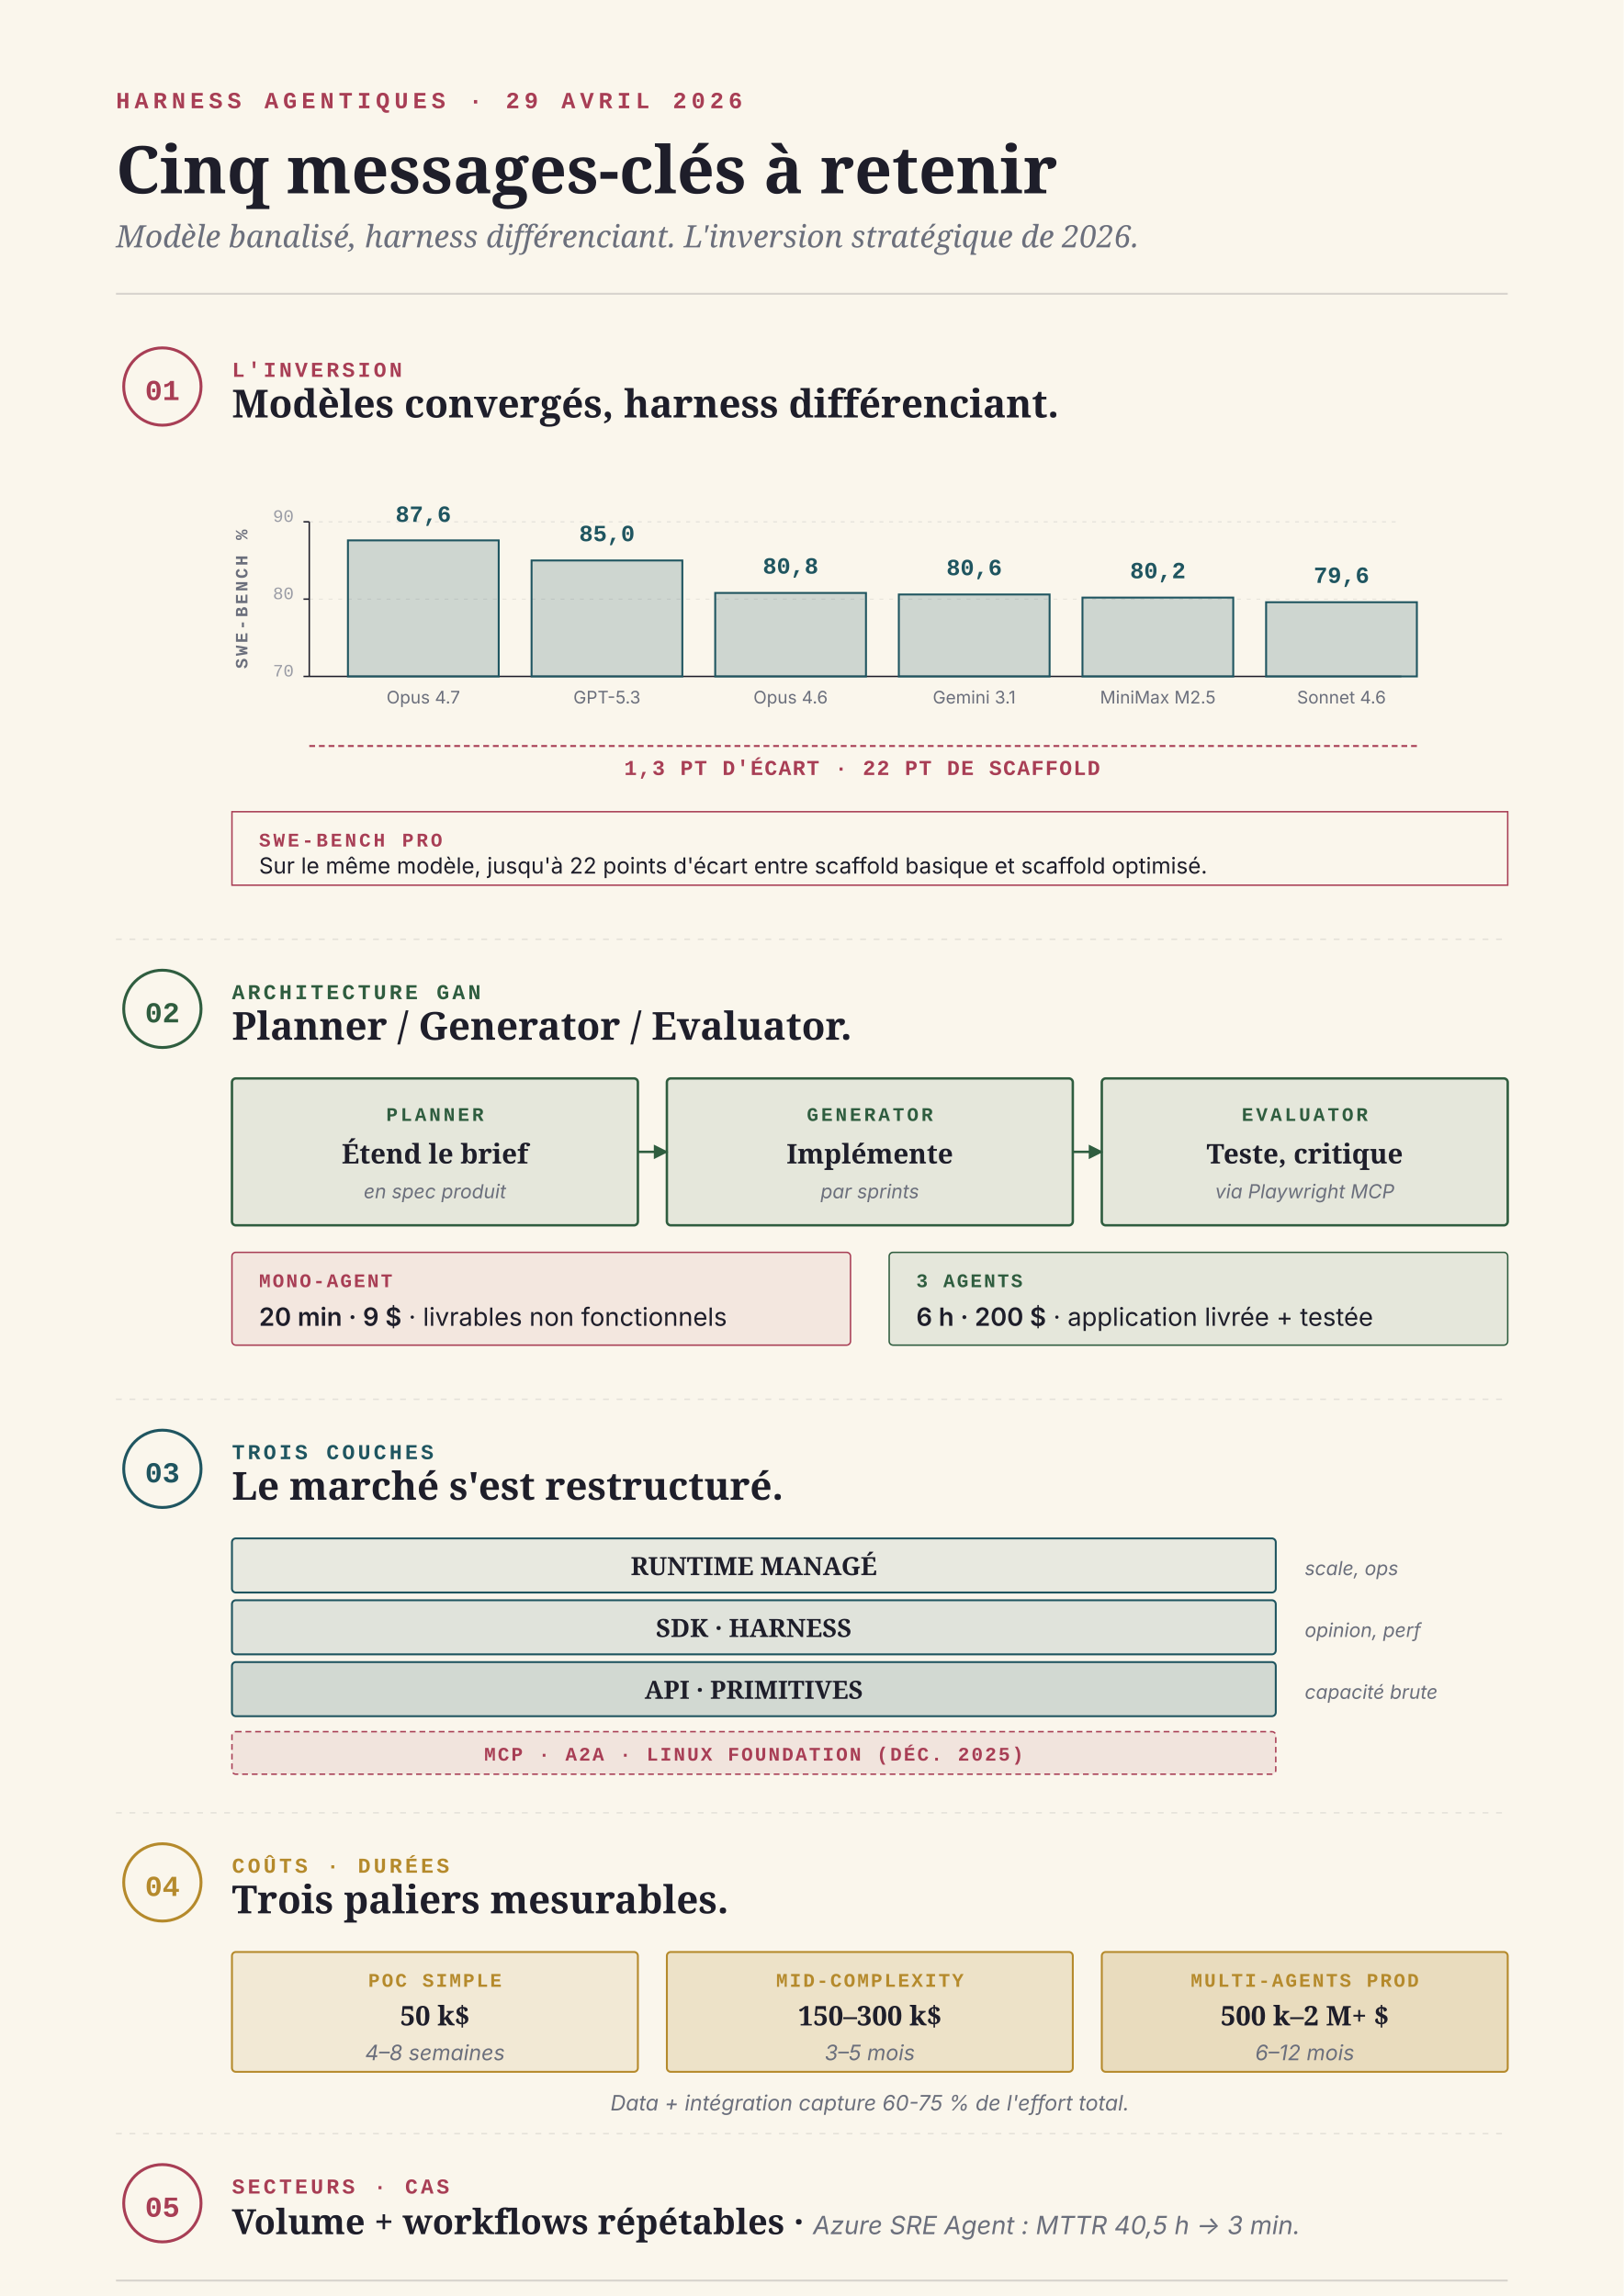
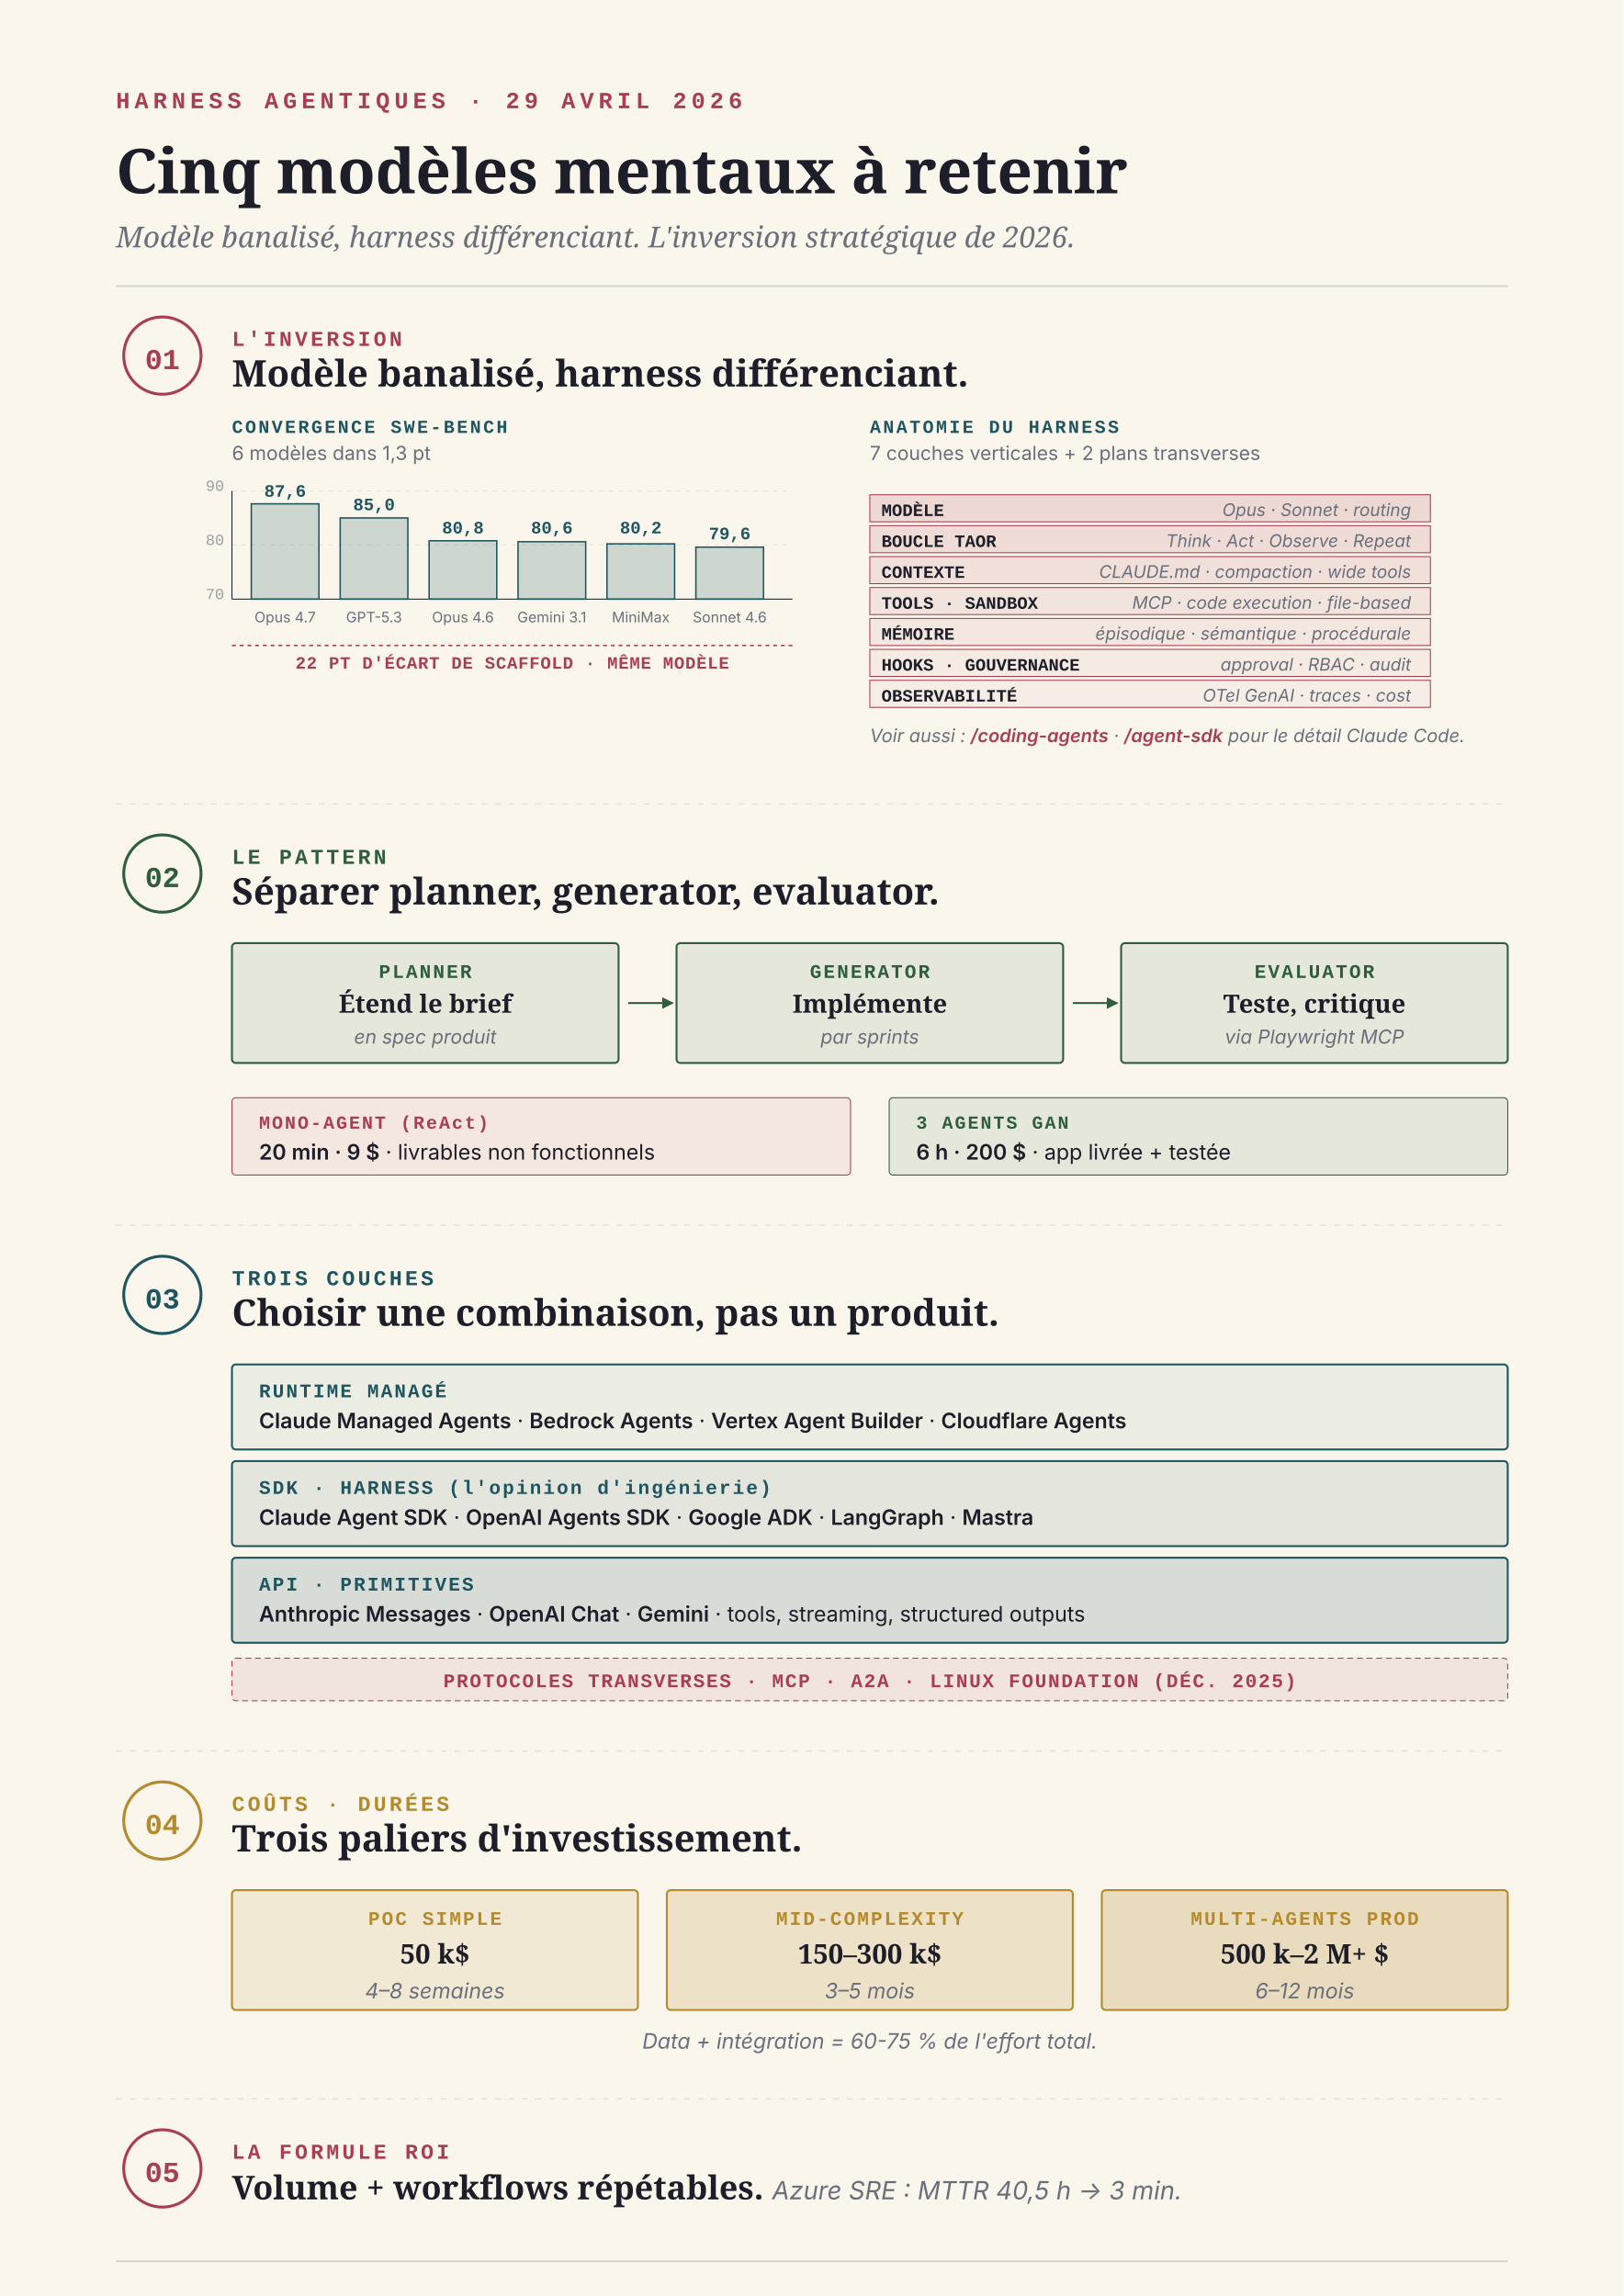
<svg xmlns="http://www.w3.org/2000/svg" viewBox="0 0 840 1188" data-schema-id="schema-00" role="img" aria-labelledby="schema-00-title schema-00-desc">
  <defs>
    <style>
      .display { font-family: 'Fraunces', 'Spectral', Georgia, serif; }
      .body    { font-family: 'Inter', system-ui, sans-serif; }
      .mono    { font-family: 'JetBrains Mono', 'Courier New', monospace; }
    </style>
+     <marker id="arr-gan" viewBox="0 0 10 10" refX="9" refY="5" markerWidth="6" markerHeight="6" orient="auto">
+       <path d="M 0 0 L 10 5 L 0 10 z" fill="#2F5D3F" />
+     </marker>
  </defs>
  <rect x="0" y="0" width="840" height="1188" fill="#faf6ec" />
  <text x="60" y="56" class="mono" font-size="12" font-weight="600" fill="#a83e55" letter-spacing="0.20em">HARNESS AGENTIQUES · 29 AVRIL 2026</text>
-   <text x="60" y="100" class="display" font-size="34" font-weight="600" fill="#1e1e2a">Cinq messages-clés à retenir</text>
-   <text x="60" y="128" class="display" font-size="16" font-style="italic" fill="#6b6f7c">Modèle banalisé, harness différenciant. L'inversion stratégique de 2026.</text>
-   <line x1="60" y1="152" x2="780" y2="152" stroke="rgba(30,30,42,0.16)" stroke-width="1" />
+   <text x="60" y="100" class="display" font-size="32" font-weight="600" fill="#1e1e2a">Cinq modèles mentaux à retenir</text>
+   <text x="60" y="128" class="display" font-size="15" font-style="italic" fill="#6b6f7c">Modèle banalisé, harness différenciant. L'inversion stratégique de 2026.</text>
+   <line x1="60" y1="148" x2="780" y2="148" stroke="rgba(30,30,42,0.16)" stroke-width="1" />
  <g>
-     <circle cx="84" cy="200" r="20" fill="none" stroke="#a83e55" stroke-width="1.5" />
-     <text x="84" y="207" class="mono" font-size="15" font-weight="600" fill="#a83e55" text-anchor="middle">01</text>
-     <text x="120" y="195" class="mono" font-size="11" font-weight="600" fill="#a83e55" letter-spacing="0.14em">L'INVERSION</text>
-     <text x="120" y="216" class="display" font-size="20" font-weight="600" fill="#1e1e2a">Modèles convergés, harness différenciant.</text>
-     <g transform="translate(160, 248)">
-       <text x="-8" y="22" class="mono" font-size="9" fill="#9a9ca5" text-anchor="end">90</text>
-       <text x="-8" y="62" class="mono" font-size="9" fill="#9a9ca5" text-anchor="end">80</text>
-       <text x="-8" y="102" class="mono" font-size="9" fill="#9a9ca5" text-anchor="end">70</text>
-       <text x="-32" y="62" class="mono" font-size="9" font-weight="600" fill="#6b6f7c" letter-spacing="0.14em" text-anchor="middle" transform="rotate(-90, -32, 62)">SWE-BENCH %</text>
-       <line x1="0" y1="22" x2="0" y2="102" stroke="#1e1e2a" stroke-width="0.75" />
-       <line x1="-3" y1="22" x2="0" y2="22" stroke="#1e1e2a" stroke-width="0.75" />
-       <line x1="-3" y1="62" x2="0" y2="62" stroke="#1e1e2a" stroke-width="0.75" />
-       <line x1="-3" y1="102" x2="0" y2="102" stroke="#1e1e2a" stroke-width="0.75" />
-       <line x1="0" y1="22" x2="565" y2="22" stroke="rgba(30,30,42,0.12)" stroke-width="0.5" stroke-dasharray="2,3" />
-       <line x1="0" y1="62" x2="565" y2="62" stroke="rgba(30,30,42,0.10)" stroke-width="0.5" stroke-dasharray="2,3" />
-       <line x1="0" y1="102" x2="565" y2="102" stroke="#1e1e2a" stroke-width="0.75" />
-       <rect x="20" y="31.6" width="78" height="70.4" fill="#1F5560" fill-opacity="0.20" stroke="#1F5560" stroke-width="1" />
-       <text x="59" y="22" class="mono" font-size="12" font-weight="600" fill="#1F5560" text-anchor="middle">87,6</text>
-       <text x="59" y="116" class="body" font-size="9" fill="#6b6f7c" text-anchor="middle">Opus 4.7</text>
-       <rect x="115" y="42" width="78" height="60" fill="#1F5560" fill-opacity="0.20" stroke="#1F5560" stroke-width="1" />
-       <text x="154" y="32" class="mono" font-size="12" font-weight="600" fill="#1F5560" text-anchor="middle">85,0</text>
-       <text x="154" y="116" class="body" font-size="9" fill="#6b6f7c" text-anchor="middle">GPT-5.3</text>
-       <rect x="210" y="58.8" width="78" height="43.2" fill="#1F5560" fill-opacity="0.20" stroke="#1F5560" stroke-width="1" />
-       <text x="249" y="48.8" class="mono" font-size="12" font-weight="600" fill="#1F5560" text-anchor="middle">80,8</text>
-       <text x="249" y="116" class="body" font-size="9" fill="#6b6f7c" text-anchor="middle">Opus 4.6</text>
-       <rect x="305" y="59.6" width="78" height="42.4" fill="#1F5560" fill-opacity="0.20" stroke="#1F5560" stroke-width="1" />
-       <text x="344" y="49.6" class="mono" font-size="12" font-weight="600" fill="#1F5560" text-anchor="middle">80,6</text>
-       <text x="344" y="116" class="body" font-size="9" fill="#6b6f7c" text-anchor="middle">Gemini 3.1</text>
-       <rect x="400" y="61.2" width="78" height="40.8" fill="#1F5560" fill-opacity="0.20" stroke="#1F5560" stroke-width="1" />
-       <text x="439" y="51.2" class="mono" font-size="12" font-weight="600" fill="#1F5560" text-anchor="middle">80,2</text>
-       <text x="439" y="116" class="body" font-size="9" fill="#6b6f7c" text-anchor="middle">MiniMax M2.5</text>
-       <rect x="495" y="63.6" width="78" height="38.4" fill="#1F5560" fill-opacity="0.20" stroke="#1F5560" stroke-width="1" />
-       <text x="534" y="53.6" class="mono" font-size="12" font-weight="600" fill="#1F5560" text-anchor="middle">79,6</text>
-       <text x="534" y="116" class="body" font-size="9" fill="#6b6f7c" text-anchor="middle">Sonnet 4.6</text>
-       <line x1="0" y1="138" x2="573" y2="138" stroke="#a83e55" stroke-width="1" stroke-dasharray="3,2" />
-       <text x="286" y="153" class="mono" font-size="11" font-weight="600" fill="#a83e55" text-anchor="middle" letter-spacing="0.06em">1,3 PT D'ÉCART · 22 PT DE SCAFFOLD</text>
+     <circle cx="84" cy="184" r="20" fill="none" stroke="#a83e55" stroke-width="1.5" />
+     <text x="84" y="191" class="mono" font-size="15" font-weight="600" fill="#a83e55" text-anchor="middle">01</text>
+     <text x="120" y="179" class="mono" font-size="11" font-weight="600" fill="#a83e55" letter-spacing="0.14em">L'INVERSION</text>
+     <text x="120" y="200" class="display" font-size="19" font-weight="600" fill="#1e1e2a">Modèle banalisé, harness différenciant.</text>
+     <g transform="translate(120, 224)">
+       <text x="0" y="0" class="mono" font-size="9.5" font-weight="600" fill="#1F5560" letter-spacing="0.12em">CONVERGENCE SWE-BENCH</text>
+       <text x="0" y="14" class="body" font-size="10" fill="#6b6f7c">6 modèles dans 1,3 pt</text>
+       <g transform="translate(0, 24)">
+         <text x="-4" y="6" class="mono" font-size="8" fill="#9a9ca5" text-anchor="end">90</text>
+         <text x="-4" y="34" class="mono" font-size="8" fill="#9a9ca5" text-anchor="end">80</text>
+         <text x="-4" y="62" class="mono" font-size="8" fill="#9a9ca5" text-anchor="end">70</text>
+         <line x1="0" y1="6" x2="0" y2="62" stroke="#1e1e2a" stroke-width="0.5" />
+         <line x1="0" y1="62" x2="290" y2="62" stroke="#1e1e2a" stroke-width="0.5" />
+         <line x1="0" y1="6" x2="290" y2="6" stroke="rgba(30,30,42,0.10)" stroke-width="0.5" stroke-dasharray="2,3" />
+         <line x1="0" y1="34" x2="290" y2="34" stroke="rgba(30,30,42,0.10)" stroke-width="0.5" stroke-dasharray="2,3" />
+         <rect x="10" y="12.7" width="35" height="49.3" fill="#1F5560" fill-opacity="0.20" stroke="#1F5560" stroke-width="0.75" />
+         <text x="27.5" y="9" class="mono" font-size="9" font-weight="600" fill="#1F5560" text-anchor="middle">87,6</text>
+         <text x="27.5" y="74" class="body" font-size="7.5" fill="#6b6f7c" text-anchor="middle">Opus 4.7</text>
+         <rect x="56" y="20" width="35" height="42" fill="#1F5560" fill-opacity="0.20" stroke="#1F5560" stroke-width="0.75" />
+         <text x="73.5" y="16" class="mono" font-size="9" font-weight="600" fill="#1F5560" text-anchor="middle">85,0</text>
+         <text x="73.5" y="74" class="body" font-size="7.5" fill="#6b6f7c" text-anchor="middle">GPT-5.3</text>
+         <rect x="102" y="31.8" width="35" height="30.2" fill="#1F5560" fill-opacity="0.20" stroke="#1F5560" stroke-width="0.75" />
+         <text x="119.5" y="28" class="mono" font-size="9" font-weight="600" fill="#1F5560" text-anchor="middle">80,8</text>
+         <text x="119.5" y="74" class="body" font-size="7.5" fill="#6b6f7c" text-anchor="middle">Opus 4.6</text>
+         <rect x="148" y="32.3" width="35" height="29.7" fill="#1F5560" fill-opacity="0.20" stroke="#1F5560" stroke-width="0.75" />
+         <text x="165.5" y="28" class="mono" font-size="9" font-weight="600" fill="#1F5560" text-anchor="middle">80,6</text>
+         <text x="165.5" y="74" class="body" font-size="7.5" fill="#6b6f7c" text-anchor="middle">Gemini 3.1</text>
+         <rect x="194" y="33.4" width="35" height="28.6" fill="#1F5560" fill-opacity="0.20" stroke="#1F5560" stroke-width="0.75" />
+         <text x="211.5" y="28" class="mono" font-size="9" font-weight="600" fill="#1F5560" text-anchor="middle">80,2</text>
+         <text x="211.5" y="74" class="body" font-size="7.5" fill="#6b6f7c" text-anchor="middle">MiniMax</text>
+         <rect x="240" y="35.1" width="35" height="26.9" fill="#1F5560" fill-opacity="0.20" stroke="#1F5560" stroke-width="0.75" />
+         <text x="257.5" y="31" class="mono" font-size="9" font-weight="600" fill="#1F5560" text-anchor="middle">79,6</text>
+         <text x="257.5" y="74" class="body" font-size="7.5" fill="#6b6f7c" text-anchor="middle">Sonnet 4.6</text>
+         <line x1="0" y1="86" x2="290" y2="86" stroke="#a83e55" stroke-width="0.75" stroke-dasharray="2,2" />
+         <text x="145" y="98" class="mono" font-size="9" font-weight="600" fill="#a83e55" text-anchor="middle" letter-spacing="0.04em">22 PT D'ÉCART DE SCAFFOLD · MÊME MODÈLE</text>
+       </g>
    </g>
-     <g transform="translate(120, 420)">
-       <rect x="0" y="0" width="660" height="38" fill="#faf6ec" stroke="#a83e55" stroke-width="0.75" />
-       <text x="14" y="18" class="mono" font-size="10" font-weight="600" fill="#a83e55" letter-spacing="0.14em">SWE-BENCH PRO</text>
-       <text x="14" y="32" class="body" font-size="11.5" fill="#1e1e2a">Sur le même modèle, jusqu'à 22 points d'écart entre scaffold basique et scaffold optimisé.</text>
+     <g transform="translate(450, 224)">
+       <text x="0" y="0" class="mono" font-size="9.5" font-weight="600" fill="#1F5560" letter-spacing="0.12em">ANATOMIE DU HARNESS</text>
+       <text x="0" y="14" class="body" font-size="10" fill="#6b6f7c">7 couches verticales + 2 plans transverses</text>
+       <g transform="translate(0, 32)">
+         <rect x="0" y="0" width="290" height="14" fill="#a83e55" fill-opacity="0.16" stroke="#a83e55" stroke-width="0.5" />
+         <text x="6" y="11" class="mono" font-size="9" font-weight="600" fill="#1e1e2a">MODÈLE</text>
+         <text x="280" y="11" class="body" font-size="9" font-style="italic" fill="#6b6f7c" text-anchor="end">Opus · Sonnet · routing</text>
+         <rect x="0" y="16" width="290" height="14" fill="#a83e55" fill-opacity="0.14" stroke="#a83e55" stroke-width="0.5" />
+         <text x="6" y="27" class="mono" font-size="9" font-weight="600" fill="#1e1e2a">BOUCLE TAOR</text>
+         <text x="280" y="27" class="body" font-size="9" font-style="italic" fill="#6b6f7c" text-anchor="end">Think · Act · Observe · Repeat</text>
+         <rect x="0" y="32" width="290" height="14" fill="#a83e55" fill-opacity="0.12" stroke="#a83e55" stroke-width="0.5" />
+         <text x="6" y="43" class="mono" font-size="9" font-weight="600" fill="#1e1e2a">CONTEXTE</text>
+         <text x="280" y="43" class="body" font-size="9" font-style="italic" fill="#6b6f7c" text-anchor="end">CLAUDE.md · compaction · wide tools</text>
+         <rect x="0" y="48" width="290" height="14" fill="#a83e55" fill-opacity="0.10" stroke="#a83e55" stroke-width="0.5" />
+         <text x="6" y="59" class="mono" font-size="9" font-weight="600" fill="#1e1e2a">TOOLS · SANDBOX</text>
+         <text x="280" y="59" class="body" font-size="9" font-style="italic" fill="#6b6f7c" text-anchor="end">MCP · code execution · file-based</text>
+         <rect x="0" y="64" width="290" height="14" fill="#a83e55" fill-opacity="0.08" stroke="#a83e55" stroke-width="0.5" />
+         <text x="6" y="75" class="mono" font-size="9" font-weight="600" fill="#1e1e2a">MÉMOIRE</text>
+         <text x="280" y="75" class="body" font-size="9" font-style="italic" fill="#6b6f7c" text-anchor="end">épisodique · sémantique · procédurale</text>
+         <rect x="0" y="80" width="290" height="14" fill="#a83e55" fill-opacity="0.06" stroke="#a83e55" stroke-width="0.5" />
+         <text x="6" y="91" class="mono" font-size="9" font-weight="600" fill="#1e1e2a">HOOKS · GOUVERNANCE</text>
+         <text x="280" y="91" class="body" font-size="9" font-style="italic" fill="#6b6f7c" text-anchor="end">approval · RBAC · audit</text>
+         <rect x="0" y="96" width="290" height="14" fill="#a83e55" fill-opacity="0.04" stroke="#a83e55" stroke-width="0.5" />
+         <text x="6" y="107" class="mono" font-size="9" font-weight="600" fill="#1e1e2a">OBSERVABILITÉ</text>
+         <text x="280" y="107" class="body" font-size="9" font-style="italic" fill="#6b6f7c" text-anchor="end">OTel GenAI · traces · cost</text>
+       </g>
+       <text x="0" y="160" class="body" font-size="9.5" font-style="italic" fill="#6b6f7c">Voir aussi : <tspan font-weight="600" fill="#a83e55">/coding-agents</tspan> · <tspan font-weight="600" fill="#a83e55">/agent-sdk</tspan> pour le détail Claude Code.</text>
    </g>
  </g>
  <g>
-     <line x1="60" y1="486" x2="780" y2="486" stroke="rgba(30,30,42,0.10)" stroke-width="0.75" stroke-dasharray="3,4" />
-     <circle cx="84" cy="522" r="20" fill="none" stroke="#2F5D3F" stroke-width="1.5" />
-     <text x="84" y="529" class="mono" font-size="15" font-weight="600" fill="#2F5D3F" text-anchor="middle">02</text>
-     <text x="120" y="517" class="mono" font-size="11" font-weight="600" fill="#2F5D3F" letter-spacing="0.14em">ARCHITECTURE GAN</text>
-     <text x="120" y="538" class="display" font-size="20" font-weight="600" fill="#1e1e2a">Planner / Generator / Evaluator.</text>
-     <g transform="translate(120, 558)">
-       <rect x="0" y="0" width="210" height="76" fill="#2F5D3F" fill-opacity="0.10" stroke="#2F5D3F" stroke-width="1.25" rx="2" />
-       <text x="105" y="22" class="mono" font-size="10" font-weight="600" fill="#2F5D3F" letter-spacing="0.14em" text-anchor="middle">PLANNER</text>
-       <text x="105" y="44" class="display" font-size="14" font-weight="600" fill="#1e1e2a" text-anchor="middle">Étend le brief</text>
-       <text x="105" y="62" class="body" font-size="10" font-style="italic" fill="#6b6f7c" text-anchor="middle">en spec produit</text>
-       <rect x="225" y="0" width="210" height="76" fill="#2F5D3F" fill-opacity="0.10" stroke="#2F5D3F" stroke-width="1.25" rx="2" />
-       <text x="330" y="22" class="mono" font-size="10" font-weight="600" fill="#2F5D3F" letter-spacing="0.14em" text-anchor="middle">GENERATOR</text>
-       <text x="330" y="44" class="display" font-size="14" font-weight="600" fill="#1e1e2a" text-anchor="middle">Implémente</text>
-       <text x="330" y="62" class="body" font-size="10" font-style="italic" fill="#6b6f7c" text-anchor="middle">par sprints</text>
-       <rect x="450" y="0" width="210" height="76" fill="#2F5D3F" fill-opacity="0.10" stroke="#2F5D3F" stroke-width="1.25" rx="2" />
-       <text x="555" y="22" class="mono" font-size="10" font-weight="600" fill="#2F5D3F" letter-spacing="0.14em" text-anchor="middle">EVALUATOR</text>
-       <text x="555" y="44" class="display" font-size="14" font-weight="600" fill="#1e1e2a" text-anchor="middle">Teste, critique</text>
-       <text x="555" y="62" class="body" font-size="10" font-style="italic" fill="#6b6f7c" text-anchor="middle">via Playwright MCP</text>
-       <path d="M210,38 L225,38" stroke="#2F5D3F" stroke-width="1.25" marker-end="url(#arr-02)" />
-       <path d="M435,38 L450,38" stroke="#2F5D3F" stroke-width="1.25" marker-end="url(#arr-02)" />
+     <line x1="60" y1="416" x2="780" y2="416" stroke="rgba(30,30,42,0.10)" stroke-width="0.75" stroke-dasharray="3,4" />
+     <circle cx="84" cy="452" r="20" fill="none" stroke="#2F5D3F" stroke-width="1.5" />
+     <text x="84" y="459" class="mono" font-size="15" font-weight="600" fill="#2F5D3F" text-anchor="middle">02</text>
+     <text x="120" y="447" class="mono" font-size="11" font-weight="600" fill="#2F5D3F" letter-spacing="0.14em">LE PATTERN</text>
+     <text x="120" y="468" class="display" font-size="19" font-weight="600" fill="#1e1e2a">Séparer planner, generator, evaluator.</text>
+     <g transform="translate(120, 488)">
+       <rect x="0" y="0" width="200" height="62" fill="#2F5D3F" fill-opacity="0.10" stroke="#2F5D3F" stroke-width="1" rx="2" />
+       <text x="100" y="18" class="mono" font-size="10" font-weight="600" fill="#2F5D3F" letter-spacing="0.10em" text-anchor="middle">PLANNER</text>
+       <text x="100" y="36" class="display" font-size="13" font-weight="600" fill="#1e1e2a" text-anchor="middle">Étend le brief</text>
+       <text x="100" y="52" class="body" font-size="10" font-style="italic" fill="#6b6f7c" text-anchor="middle">en spec produit</text>
+       <rect x="230" y="0" width="200" height="62" fill="#2F5D3F" fill-opacity="0.10" stroke="#2F5D3F" stroke-width="1" rx="2" />
+       <text x="330" y="18" class="mono" font-size="10" font-weight="600" fill="#2F5D3F" letter-spacing="0.10em" text-anchor="middle">GENERATOR</text>
+       <text x="330" y="36" class="display" font-size="13" font-weight="600" fill="#1e1e2a" text-anchor="middle">Implémente</text>
+       <text x="330" y="52" class="body" font-size="10" font-style="italic" fill="#6b6f7c" text-anchor="middle">par sprints</text>
+       <rect x="460" y="0" width="200" height="62" fill="#2F5D3F" fill-opacity="0.10" stroke="#2F5D3F" stroke-width="1" rx="2" />
+       <text x="560" y="18" class="mono" font-size="10" font-weight="600" fill="#2F5D3F" letter-spacing="0.10em" text-anchor="middle">EVALUATOR</text>
+       <text x="560" y="36" class="display" font-size="13" font-weight="600" fill="#1e1e2a" text-anchor="middle">Teste, critique</text>
+       <text x="560" y="52" class="body" font-size="10" font-style="italic" fill="#6b6f7c" text-anchor="middle">via Playwright MCP</text>
+       <path d="M205,31 L228,31" stroke="#2F5D3F" stroke-width="1" marker-end="url(#arr-gan)" />
+       <path d="M435,31 L458,31" stroke="#2F5D3F" stroke-width="1" marker-end="url(#arr-gan)" />
    </g>
-     <defs>
-       <marker id="arr-02" viewBox="0 0 10 10" refX="9" refY="5" markerWidth="6" markerHeight="6" orient="auto">
-         <path d="M 0 0 L 10 5 L 0 10 z" fill="#2F5D3F" />
-       </marker>
-     </defs>
-     <g transform="translate(120, 648)">
-       <rect x="0" y="0" width="320" height="48" fill="#a83e55" fill-opacity="0.08" stroke="#a83e55" stroke-width="0.75" rx="2" />
-       <text x="14" y="18" class="mono" font-size="10" font-weight="600" fill="#a83e55" letter-spacing="0.10em">MONO-AGENT</text>
-       <text x="14" y="38" class="body" font-size="13" fill="#1e1e2a">
+     <g transform="translate(120, 568)">
+       <rect x="0" y="0" width="320" height="40" fill="#a83e55" fill-opacity="0.08" stroke="#a83e55" stroke-width="0.5" rx="2" />
+       <text x="14" y="16" class="mono" font-size="9.5" font-weight="600" fill="#a83e55" letter-spacing="0.10em">MONO-AGENT (ReAct)</text>
+       <text x="14" y="32" class="body" font-size="11" fill="#1e1e2a">
        <tspan font-weight="600">20 min · 9 $</tspan> · livrables non fonctionnels</text>
-       <rect x="340" y="0" width="320" height="48" fill="#2F5D3F" fill-opacity="0.10" stroke="#2F5D3F" stroke-width="0.75" rx="2" />
-       <text x="354" y="18" class="mono" font-size="10" font-weight="600" fill="#2F5D3F" letter-spacing="0.10em">3 AGENTS</text>
-       <text x="354" y="38" class="body" font-size="13" fill="#1e1e2a">
-         <tspan font-weight="600">6 h · 200 $</tspan> · application livrée + testée</text>
+       <rect x="340" y="0" width="320" height="40" fill="#2F5D3F" fill-opacity="0.10" stroke="#2F5D3F" stroke-width="0.5" rx="2" />
+       <text x="354" y="16" class="mono" font-size="9.5" font-weight="600" fill="#2F5D3F" letter-spacing="0.10em">3 AGENTS GAN</text>
+       <text x="354" y="32" class="body" font-size="11" fill="#1e1e2a">
+         <tspan font-weight="600">6 h · 200 $</tspan> · app livrée + testée</text>
    </g>
  </g>
  <g>
-     <line x1="60" y1="724" x2="780" y2="724" stroke="rgba(30,30,42,0.10)" stroke-width="0.75" stroke-dasharray="3,4" />
-     <circle cx="84" cy="760" r="20" fill="none" stroke="#1F5560" stroke-width="1.5" />
-     <text x="84" y="767" class="mono" font-size="15" font-weight="600" fill="#1F5560" text-anchor="middle">03</text>
-     <text x="120" y="755" class="mono" font-size="11" font-weight="600" fill="#1F5560" letter-spacing="0.14em">TROIS COUCHES</text>
-     <text x="120" y="776" class="display" font-size="20" font-weight="600" fill="#1e1e2a">Le marché s'est restructuré.</text>
-     <g transform="translate(120, 796)">
-       <rect x="0" y="0" width="540" height="28" fill="#1F5560" fill-opacity="0.08" stroke="#1F5560" stroke-width="1" rx="2" />
-       <text x="270" y="19" class="display" font-size="13" font-weight="600" fill="#1e1e2a" text-anchor="middle">RUNTIME MANAGÉ</text>
-       <text x="555" y="19" class="body" font-size="10" font-style="italic" fill="#6b6f7c">scale, ops</text>
-       <rect x="0" y="32" width="540" height="28" fill="#1F5560" fill-opacity="0.12" stroke="#1F5560" stroke-width="1" rx="2" />
-       <text x="270" y="51" class="display" font-size="13" font-weight="600" fill="#1e1e2a" text-anchor="middle">SDK · HARNESS</text>
-       <text x="555" y="51" class="body" font-size="10" font-style="italic" fill="#6b6f7c">opinion, perf</text>
-       <rect x="0" y="64" width="540" height="28" fill="#1F5560" fill-opacity="0.18" stroke="#1F5560" stroke-width="1" rx="2" />
-       <text x="270" y="83" class="display" font-size="13" font-weight="600" fill="#1e1e2a" text-anchor="middle">API · PRIMITIVES</text>
-       <text x="555" y="83" class="body" font-size="10" font-style="italic" fill="#6b6f7c">capacité brute</text>
-       <rect x="0" y="100" width="540" height="22" fill="#a83e55" fill-opacity="0.10" stroke="#a83e55" stroke-width="0.75" stroke-dasharray="3,2" rx="2" />
-       <text x="270" y="115" class="mono" font-size="10" font-weight="600" fill="#a83e55" text-anchor="middle" letter-spacing="0.10em">MCP · A2A · LINUX FOUNDATION (DÉC. 2025)</text>
+     <line x1="60" y1="634" x2="780" y2="634" stroke="rgba(30,30,42,0.10)" stroke-width="0.75" stroke-dasharray="3,4" />
+     <circle cx="84" cy="670" r="20" fill="none" stroke="#1F5560" stroke-width="1.5" />
+     <text x="84" y="677" class="mono" font-size="15" font-weight="600" fill="#1F5560" text-anchor="middle">03</text>
+     <text x="120" y="665" class="mono" font-size="11" font-weight="600" fill="#1F5560" letter-spacing="0.14em">TROIS COUCHES</text>
+     <text x="120" y="686" class="display" font-size="19" font-weight="600" fill="#1e1e2a">Choisir une combinaison, pas un produit.</text>
+     <g transform="translate(120, 706)">
+       <rect x="0" y="0" width="660" height="44" fill="#1F5560" fill-opacity="0.06" stroke="#1F5560" stroke-width="1" rx="2" />
+       <text x="14" y="17" class="mono" font-size="10" font-weight="600" fill="#1F5560" letter-spacing="0.10em">RUNTIME MANAGÉ</text>
+       <text x="14" y="33" class="body" font-size="11" fill="#1e1e2a">
+         <tspan font-weight="600">Claude Managed Agents</tspan> · <tspan font-weight="600">Bedrock Agents</tspan> · <tspan font-weight="600">Vertex Agent Builder</tspan> · <tspan font-weight="600">Cloudflare Agents</tspan>
+       </text>
+       <rect x="0" y="50" width="660" height="44" fill="#1F5560" fill-opacity="0.10" stroke="#1F5560" stroke-width="1" rx="2" />
+       <text x="14" y="67" class="mono" font-size="10" font-weight="600" fill="#1F5560" letter-spacing="0.10em">SDK · HARNESS (l'opinion d'ingénierie)</text>
+       <text x="14" y="83" class="body" font-size="11" fill="#1e1e2a">
+         <tspan font-weight="600">Claude Agent SDK</tspan> · <tspan font-weight="600">OpenAI Agents SDK</tspan> · <tspan font-weight="600">Google ADK</tspan> · <tspan font-weight="600">LangGraph</tspan> · <tspan font-weight="600">Mastra</tspan>
+       </text>
+       <rect x="0" y="100" width="660" height="44" fill="#1F5560" fill-opacity="0.16" stroke="#1F5560" stroke-width="1" rx="2" />
+       <text x="14" y="117" class="mono" font-size="10" font-weight="600" fill="#1F5560" letter-spacing="0.10em">API · PRIMITIVES</text>
+       <text x="14" y="133" class="body" font-size="11" fill="#1e1e2a">
+         <tspan font-weight="600">Anthropic Messages</tspan> · <tspan font-weight="600">OpenAI Chat</tspan> · <tspan font-weight="600">Gemini</tspan> · tools, streaming, structured outputs</text>
+       <rect x="0" y="152" width="660" height="22" fill="#a83e55" fill-opacity="0.10" stroke="#a83e55" stroke-width="0.5" stroke-dasharray="3,2" rx="2" />
+       <text x="330" y="167" class="mono" font-size="10" font-weight="600" fill="#a83e55" text-anchor="middle" letter-spacing="0.08em">PROTOCOLES TRANSVERSES · MCP · A2A · LINUX FOUNDATION (DÉC. 2025)</text>
    </g>
  </g>
  <g>
-     <line x1="60" y1="938" x2="780" y2="938" stroke="rgba(30,30,42,0.10)" stroke-width="0.75" stroke-dasharray="3,4" />
-     <circle cx="84" cy="974" r="20" fill="none" stroke="#B58A2C" stroke-width="1.5" />
-     <text x="84" y="981" class="mono" font-size="15" font-weight="600" fill="#B58A2C" text-anchor="middle">04</text>
-     <text x="120" y="969" class="mono" font-size="11" font-weight="600" fill="#B58A2C" letter-spacing="0.14em">COÛTS · DURÉES</text>
-     <text x="120" y="990" class="display" font-size="20" font-weight="600" fill="#1e1e2a">Trois paliers mesurables.</text>
-     <g transform="translate(120, 1010)">
+     <line x1="60" y1="906" x2="780" y2="906" stroke="rgba(30,30,42,0.10)" stroke-width="0.75" stroke-dasharray="3,4" />
+     <circle cx="84" cy="942" r="20" fill="none" stroke="#B58A2C" stroke-width="1.5" />
+     <text x="84" y="949" class="mono" font-size="15" font-weight="600" fill="#B58A2C" text-anchor="middle">04</text>
+     <text x="120" y="937" class="mono" font-size="11" font-weight="600" fill="#B58A2C" letter-spacing="0.14em">COÛTS · DURÉES</text>
+     <text x="120" y="958" class="display" font-size="19" font-weight="600" fill="#1e1e2a">Trois paliers d'investissement.</text>
+     <g transform="translate(120, 978)">
      <rect x="0" y="0" width="210" height="62" fill="#B58A2C" fill-opacity="0.12" stroke="#B58A2C" stroke-width="1" rx="2" />
      <text x="105" y="18" class="mono" font-size="10" font-weight="600" fill="#B58A2C" letter-spacing="0.10em" text-anchor="middle">POC SIMPLE</text>
      <text x="105" y="38" class="display" font-size="14" font-weight="600" fill="#1e1e2a" text-anchor="middle">50 k$</text>
      <text x="105" y="56" class="body" font-size="11" font-style="italic" fill="#6b6f7c" text-anchor="middle">4–8 semaines</text>
      <rect x="225" y="0" width="210" height="62" fill="#B58A2C" fill-opacity="0.18" stroke="#B58A2C" stroke-width="1" rx="2" />
      <text x="330" y="18" class="mono" font-size="10" font-weight="600" fill="#B58A2C" letter-spacing="0.10em" text-anchor="middle">MID-COMPLEXITY</text>
      <text x="330" y="38" class="display" font-size="14" font-weight="600" fill="#1e1e2a" text-anchor="middle">150–300 k$</text>
      <text x="330" y="56" class="body" font-size="11" font-style="italic" fill="#6b6f7c" text-anchor="middle">3–5 mois</text>
      <rect x="450" y="0" width="210" height="62" fill="#B58A2C" fill-opacity="0.24" stroke="#B58A2C" stroke-width="1" rx="2" />
      <text x="555" y="18" class="mono" font-size="10" font-weight="600" fill="#B58A2C" letter-spacing="0.10em" text-anchor="middle">MULTI-AGENTS PROD</text>
      <text x="555" y="38" class="display" font-size="14" font-weight="600" fill="#1e1e2a" text-anchor="middle">500 k–2 M+ $</text>
      <text x="555" y="56" class="body" font-size="11" font-style="italic" fill="#6b6f7c" text-anchor="middle">6–12 mois</text>
    </g>
-     <text x="450" y="1092" class="body" font-size="11" font-style="italic" fill="#6b6f7c" text-anchor="middle">Data + intégration capture 60-75 % de l'effort total.</text>
+     <text x="450" y="1060" class="body" font-size="11" font-style="italic" fill="#6b6f7c" text-anchor="middle">Data + intégration = 60-75 % de l'effort total.</text>
  </g>
  <g>
-     <line x1="60" y1="1104" x2="780" y2="1104" stroke="rgba(30,30,42,0.10)" stroke-width="0.75" stroke-dasharray="3,4" />
-     <circle cx="84" cy="1140" r="20" fill="none" stroke="#a83e55" stroke-width="1.5" />
-     <text x="84" y="1147" class="mono" font-size="15" font-weight="600" fill="#a83e55" text-anchor="middle">05</text>
-     <text x="120" y="1135" class="mono" font-size="11" font-weight="600" fill="#a83e55" letter-spacing="0.14em">SECTEURS · CAS</text>
-     <text x="120" y="1156" class="display" font-size="18" font-weight="600" fill="#1e1e2a">Volume + workflows répétables · <tspan class="body" font-size="13" font-weight="400" font-style="italic" fill="#6b6f7c">Azure SRE Agent : MTTR 40,5 h → 3 min.</tspan>
+     <line x1="60" y1="1086" x2="780" y2="1086" stroke="rgba(30,30,42,0.10)" stroke-width="0.75" stroke-dasharray="3,4" />
+     <circle cx="84" cy="1122" r="20" fill="none" stroke="#a83e55" stroke-width="1.5" />
+     <text x="84" y="1129" class="mono" font-size="15" font-weight="600" fill="#a83e55" text-anchor="middle">05</text>
+     <text x="120" y="1117" class="mono" font-size="11" font-weight="600" fill="#a83e55" letter-spacing="0.14em">LA FORMULE ROI</text>
+     <text x="120" y="1138" class="display" font-size="17" font-weight="600" fill="#1e1e2a">Volume + workflows répétables. <tspan class="body" font-size="13" font-weight="400" font-style="italic" fill="#6b6f7c">Azure SRE : MTTR 40,5 h → 3 min.</tspan>
    </text>
  </g>
-   <line x1="60" y1="1180" x2="780" y2="1180" stroke="rgba(30,30,42,0.16)" stroke-width="1" />
+   <line x1="60" y1="1170" x2="780" y2="1170" stroke="rgba(30,30,42,0.16)" stroke-width="1" />
</svg>
